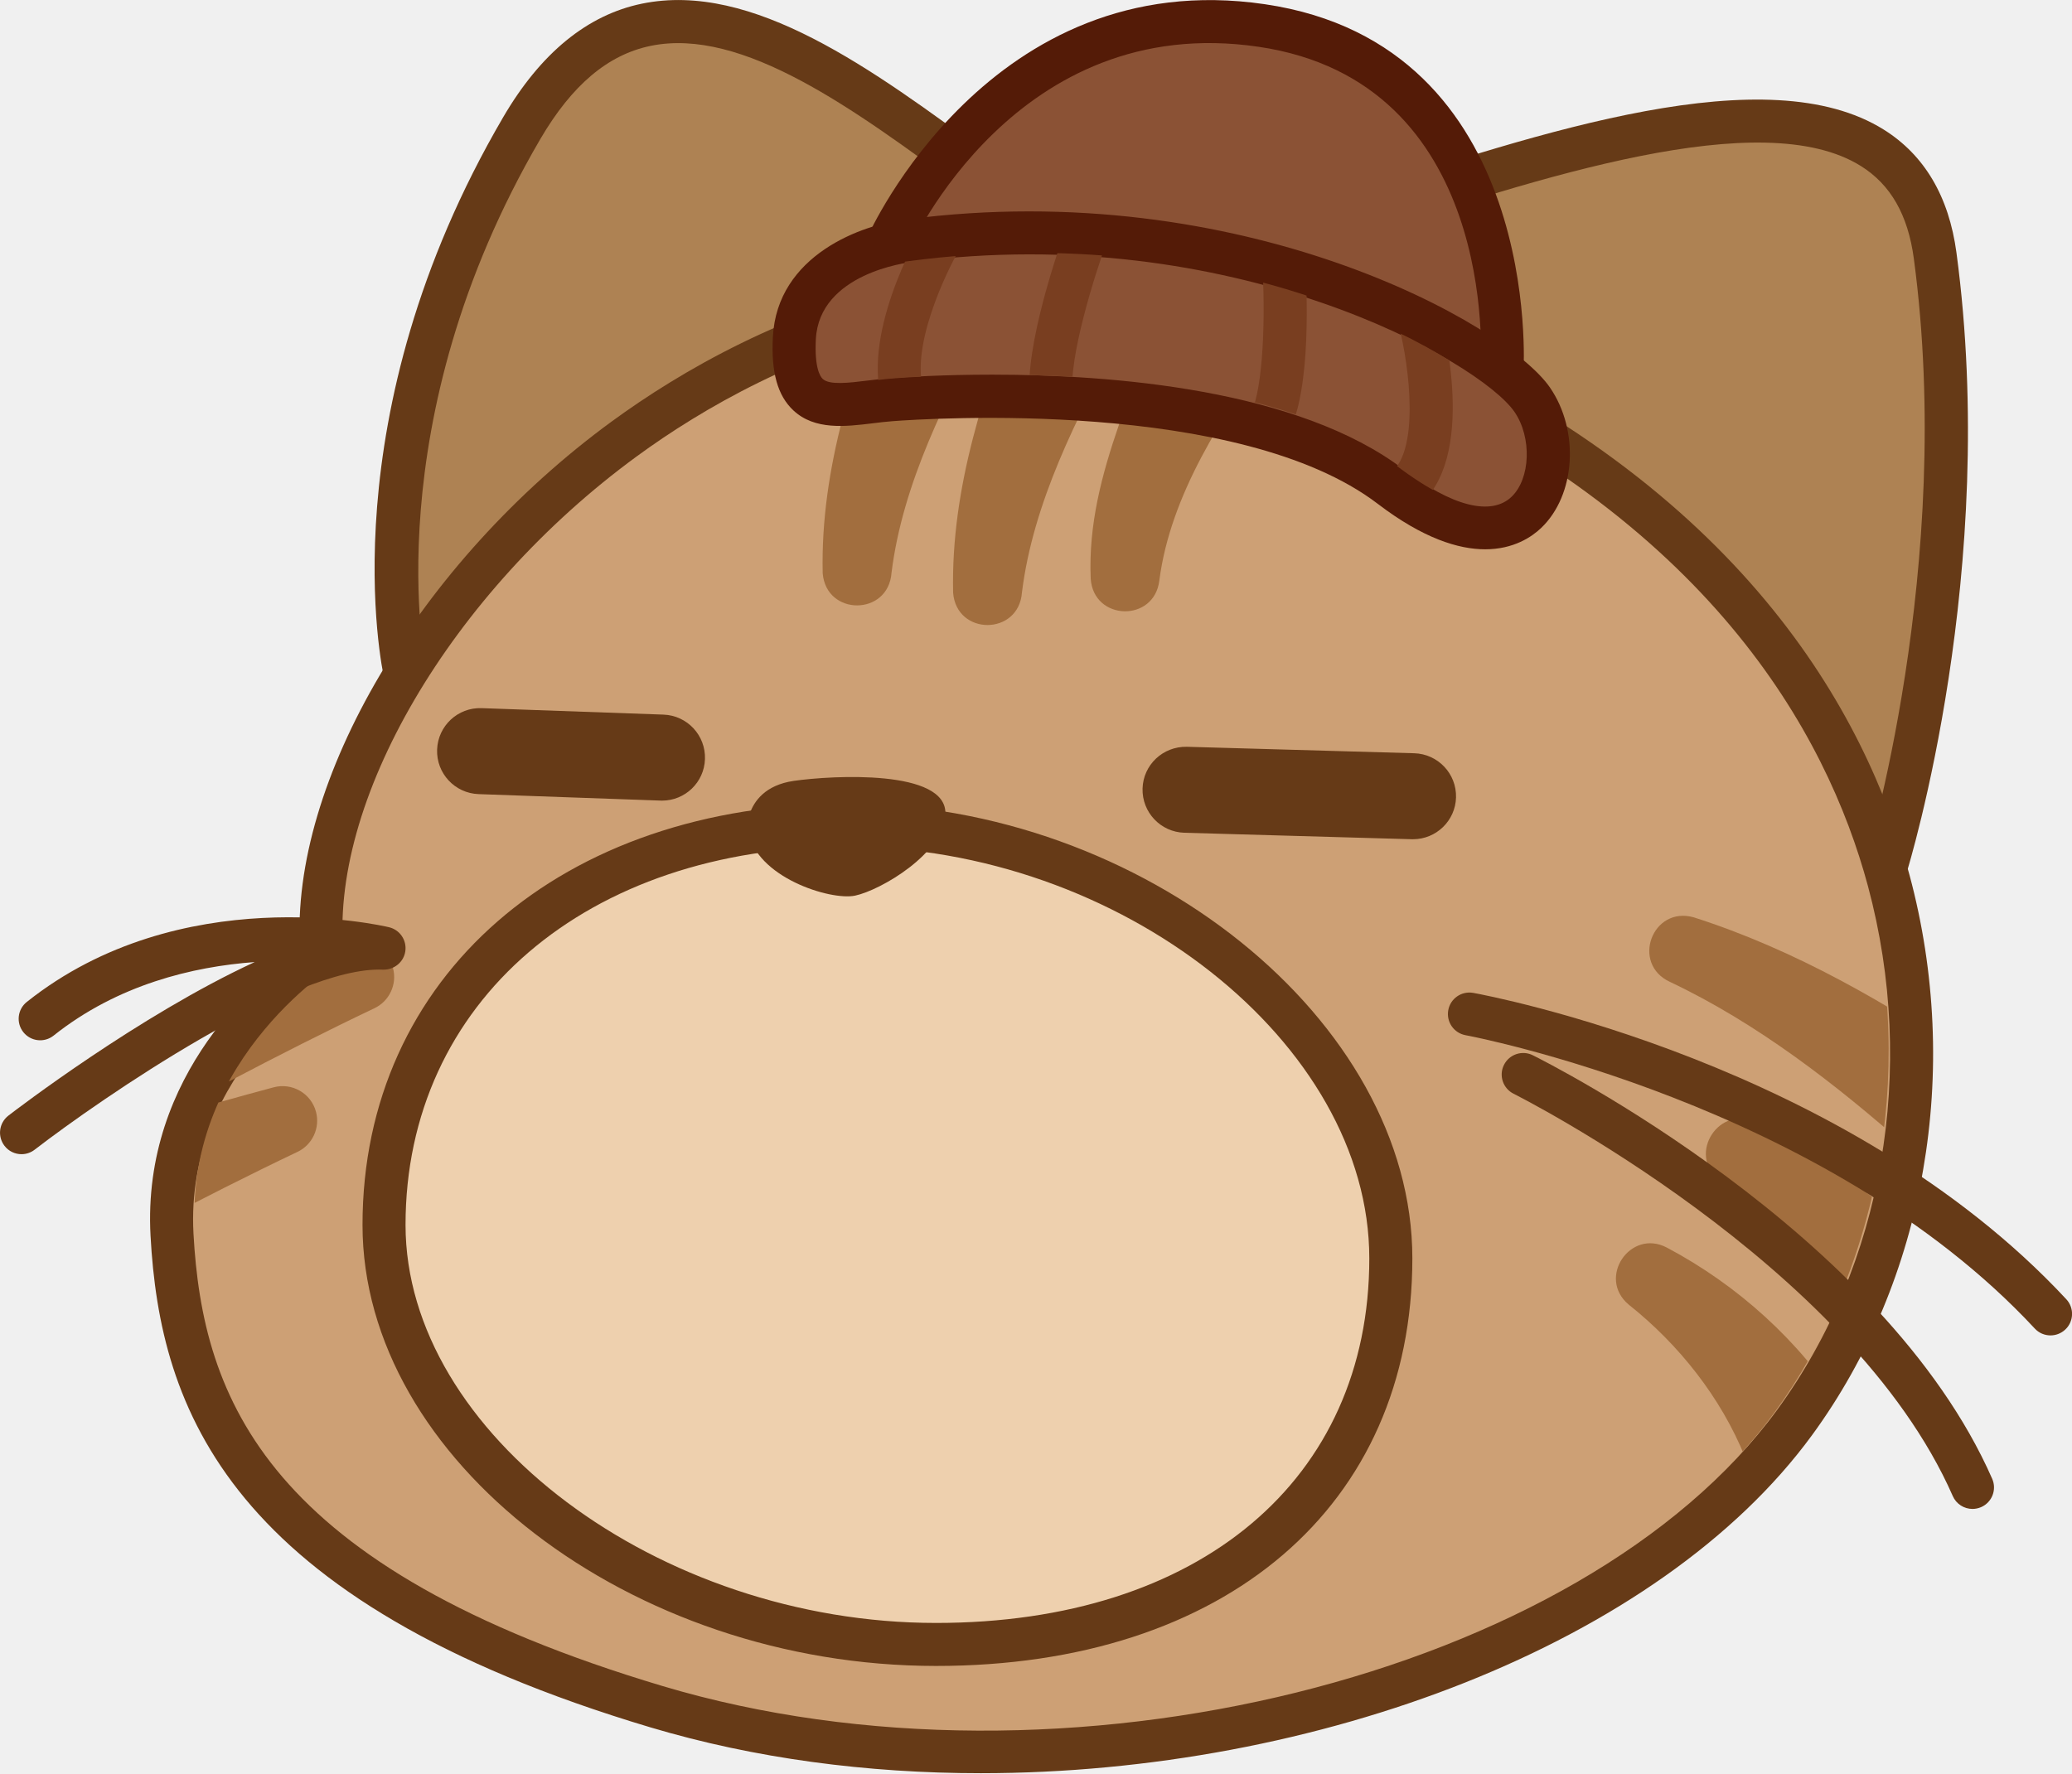
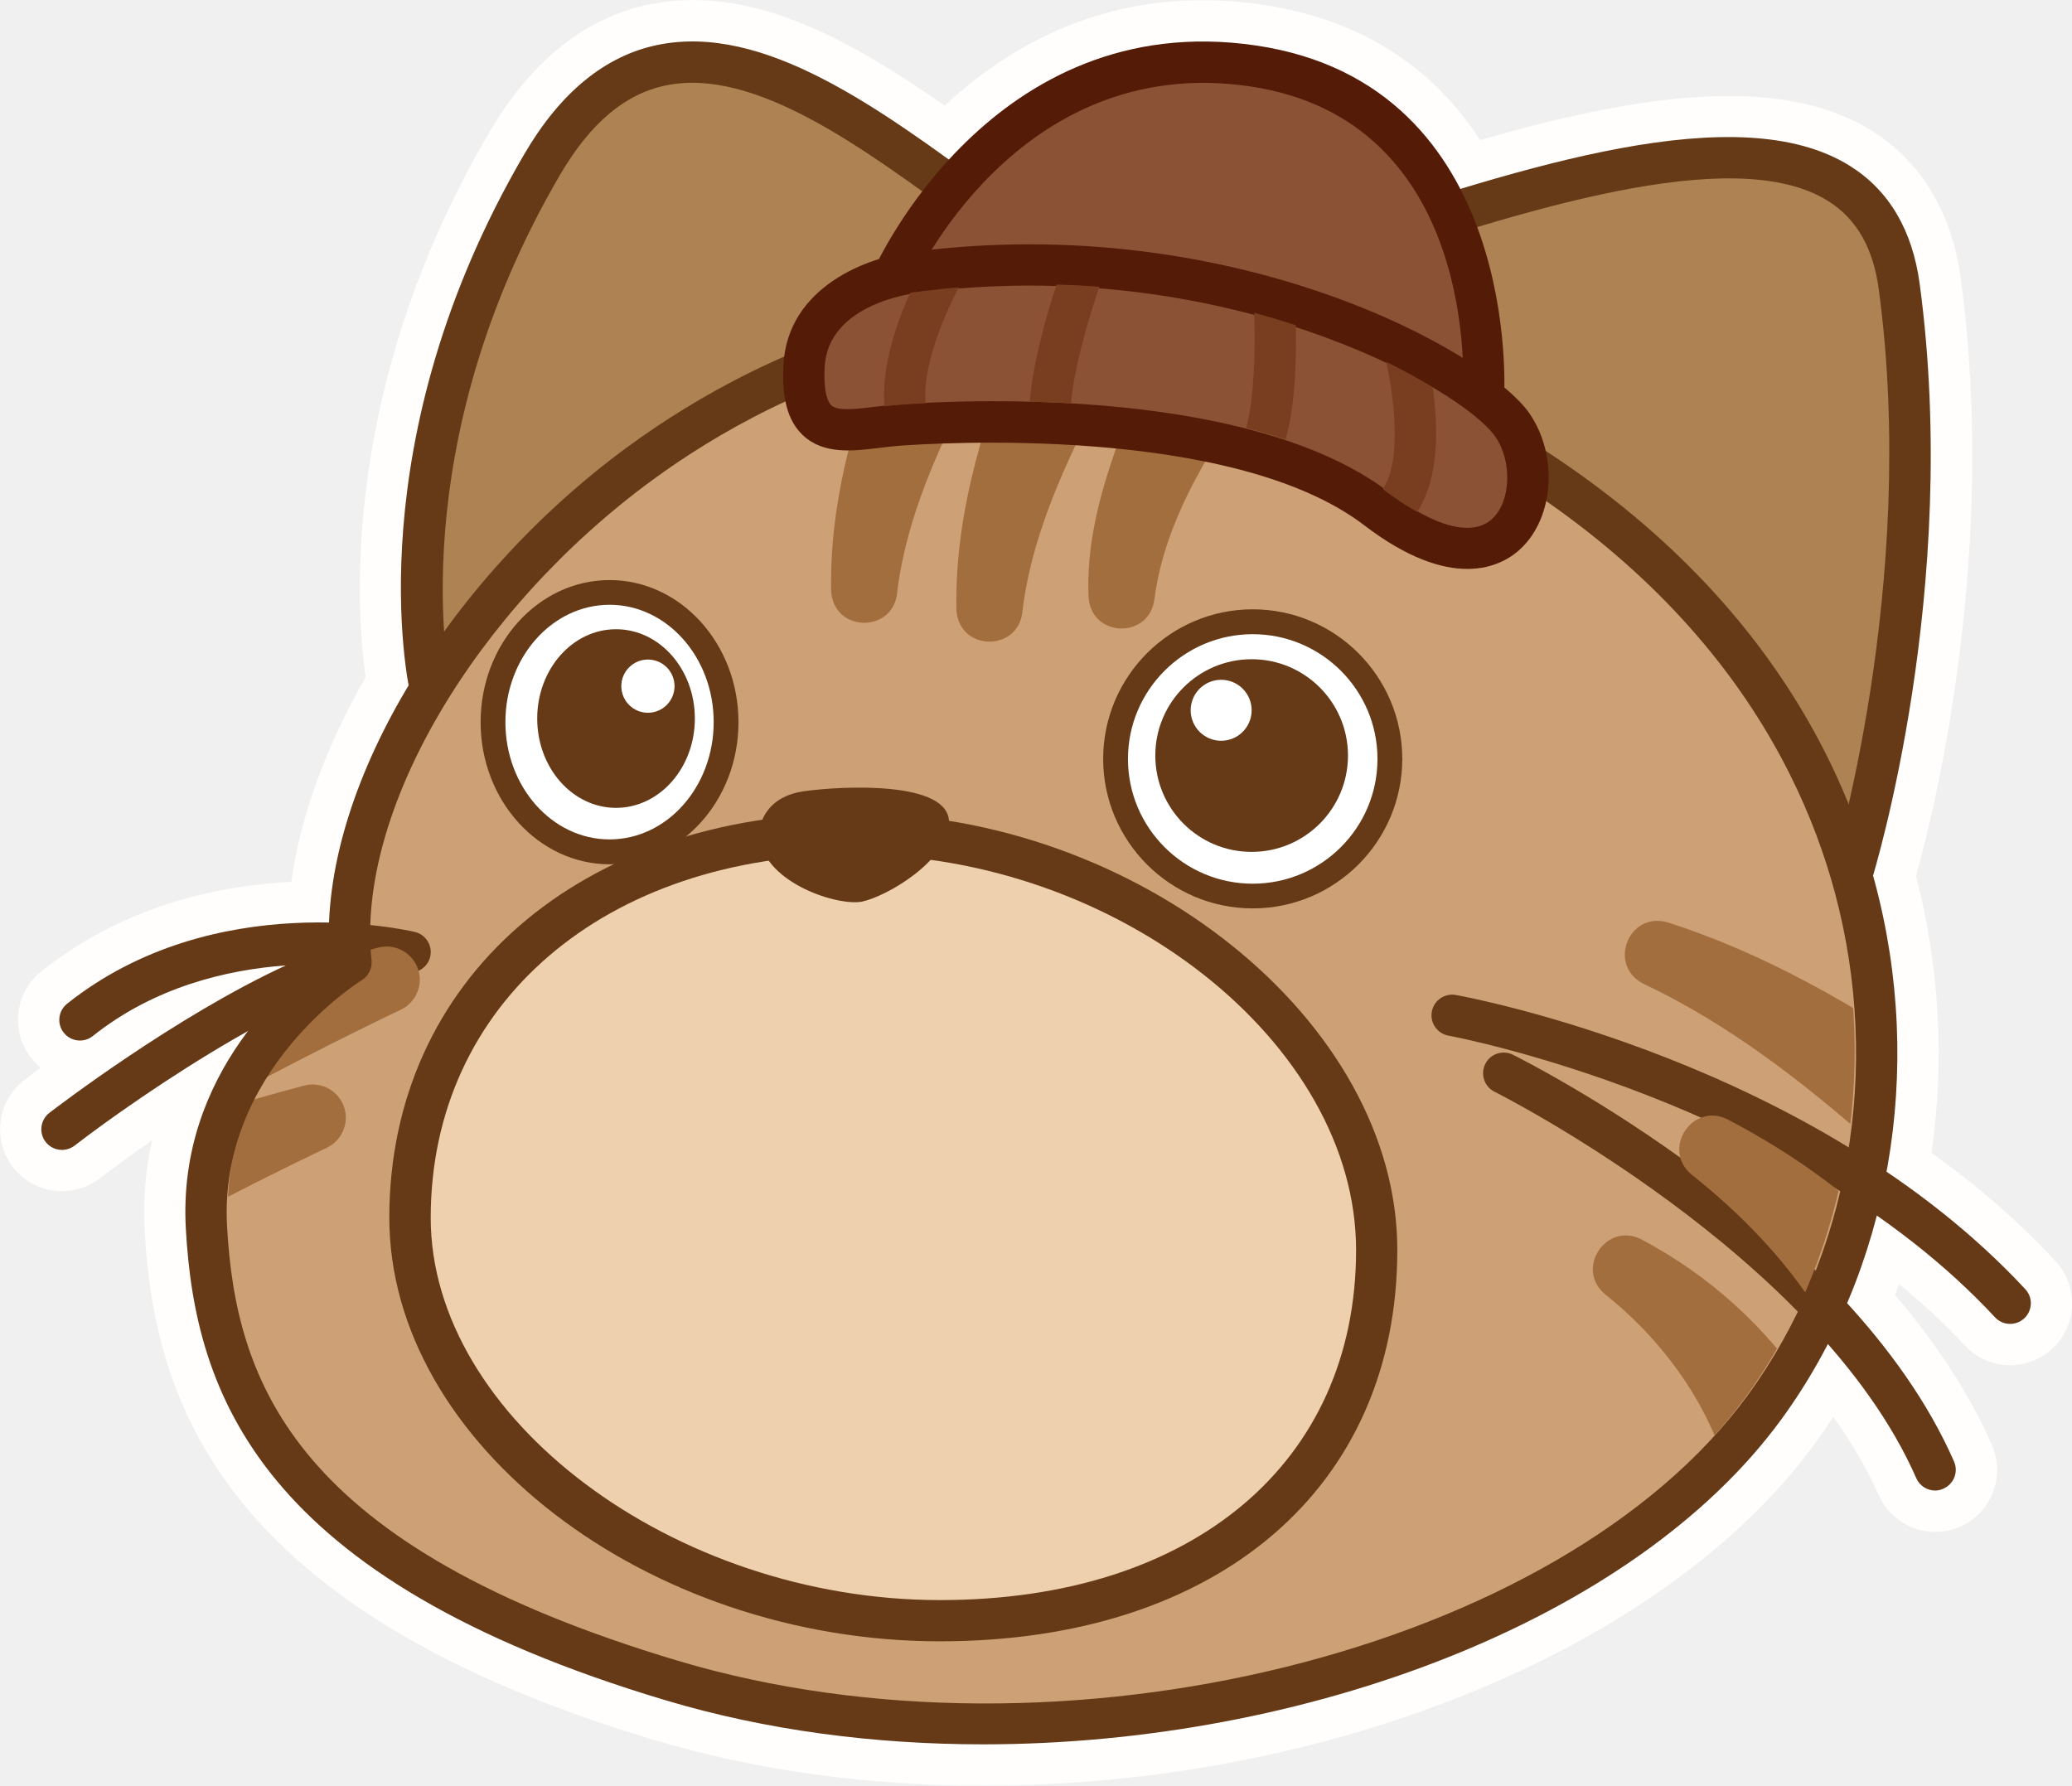
- <svg xmlns="http://www.w3.org/2000/svg" xmlns:xlink="http://www.w3.org/1999/xlink" version="1.1" id="_x31_11" x="0px" y="0px" viewBox="0 0 512 438.28" style="enable-background:new 0 0 512 438.28;" xml:space="preserve">
+ <svg xmlns="http://www.w3.org/2000/svg" xmlns:xlink="http://www.w3.org/1999/xlink" version="1.1" id="圖層_1" x="0px" y="0px" viewBox="0 0 250.78 216.12" style="enable-background:new 0 0 250.78 216.12;" xml:space="preserve">
  <style type="text/css">
- 	.st0{fill:#AE8253;}
- 	.st1{fill:#663A17;}
- 	.st2{fill:#CDA075;}
- 	.st3{fill:#EED0AE;}
- 	.st4{clip-path:url(#SVGID_00000127024825096454697840000002883298463040772253_);}
- 	.st5{fill:#A26E3E;}
- 	.st6{clip-path:url(#SVGID_00000101806371843185725810000014333115965126908047_);}
- 	.st7{clip-path:url(#SVGID_00000152244481313708218090000004569955858165807001_);}
- 	.st8{clip-path:url(#SVGID_00000034090827588012991640000009683425695336578466_);}
- 	.st9{clip-path:url(#SVGID_00000183958654105795641280000013484750771232098960_);}
- 	.st10{clip-path:url(#SVGID_00000092454024380864404040000013513856759842560924_);}
- 	.st11{clip-path:url(#SVGID_00000016764650024760245690000013818400358844479647_);}
- 	.st12{clip-path:url(#SVGID_00000157290865874745786300000003075628872153634736_);}
- 	.st13{fill:#8B5235;}
- 	.st14{fill:#541B07;}
- 	.st15{clip-path:url(#SVGID_00000129884530168470783070000004095744820506981555_);}
- 	.st16{fill:#793E20;}
- 	.st17{clip-path:url(#SVGID_00000050656262303077354030000014034815190068469677_);}
- 	.st18{clip-path:url(#SVGID_00000116935752279885720870000005798342746602220464_);}
- 	.st19{clip-path:url(#SVGID_00000058563485907874102590000004339320045288399268_);}
+ 	.st0{fill:#FFFEFD;}
+ 	.st1{fill:#AE8253;}
+ 	.st2{fill:#663A17;}
+ 	.st3{fill:#CDA075;}
+ 	.st4{fill:#EED0AE;}
+ 	.st5{fill:#FFFFFF;}
+ 	.st6{clip-path:url(#SVGID_00000103950720816588870070000011505678314918496909_);}
+ 	.st7{fill:#A26E3E;}
+ 	.st8{fill:#8B5235;}
+ 	.st9{fill:#541B07;}
+ 	.st10{clip-path:url(#SVGID_00000147903616729775752080000002417485217350440119_);}
+ 	.st11{fill:#793E20;}
</style>
  <g>
    <g>
-       <g>
-         <path class="st0" d="M100.13,166.54c0,0-13.92-61.76,28.79-134.87s114.91,27.74,162.15,40.85" />
-         <path class="st1" d="M100.12,171.86c-2.43,0-4.62-1.68-5.18-4.14c-0.59-2.61-13.88-64.65,29.38-138.72     c9.26-15.86,20.8-25.31,34.28-28.09c27.35-5.64,56.96,16.17,85.6,37.28c17.71,13.06,34.45,25.39,48.29,29.23     c2.83,0.78,4.49,3.71,3.7,6.55c-0.78,2.83-3.72,4.48-6.54,3.7c-15.73-4.37-33.23-17.26-51.75-30.91     c-26.76-19.72-54.43-40.11-77.14-35.42c-10.55,2.18-19.46,9.71-27.25,23.04c-41.04,70.26-28.32,130.43-28.19,131.03     c0.64,2.86-1.16,5.7-4.03,6.34C100.9,171.82,100.5,171.86,100.12,171.86z" />
-       </g>
-       <g>
-         <path class="st0" d="M465.89,214.71c0,0,22.79-73.36,12.29-151.54s-158.87,5.75-209.91,7.58" />
-         <path class="st1" d="M465.89,220.02c-0.52,0-1.05-0.08-1.58-0.24c-2.8-0.87-4.37-3.85-3.5-6.65     c0.22-0.72,22.31-73.22,12.1-149.26c-1.45-10.76-5.72-18.23-13.07-22.83c-24.46-15.31-79.67,2.9-124.03,17.53     c-27.52,9.07-51.28,16.91-67.35,17.49c-2.99,0.08-5.4-2.19-5.5-5.12s2.19-5.4,5.12-5.5c14.56-0.52,38.77-8.51,64.41-16.96     c48.9-16.13,104.31-34.41,133-16.44c10.05,6.29,16.1,16.53,17.96,30.42c10.53,78.44-11.54,150.79-12.49,153.83     C470.26,218.56,468.16,220.02,465.89,220.02z" />
-       </g>
-       <g>
-         <path class="st2" d="M79.69,237.07c0,0-39.63,23.89-37.19,68.13c2.44,44.25,21.63,87.32,119.71,116.63s230.91-1.45,281.22-70.22     s45.6-199.79-100.98-264.21S71.55,160.52,79.69,237.07z" />
-       </g>
-       <g>
-         <path class="st3" d="M343.68,311.04c0,56.82-42.91,95.41-112.38,95.41S94.9,359.57,94.9,302.76s44.83-98.81,114.3-98.81     S343.68,254.22,343.68,311.04z" />
-         <path class="st1" d="M231.3,411.77c-75.5,0-141.72-50.94-141.72-109.01c0-61.31,49.19-104.12,119.62-104.12     c73.17,0,139.8,53.57,139.8,112.4C348.99,372.24,302.8,411.77,231.3,411.77z M209.19,209.27c-64.17,0-108.98,38.44-108.98,93.49     c0,51.49,62.48,98.38,131.09,98.38c65.04,0,107.06-35.37,107.06-90.1C338.36,257.78,276.8,209.27,209.19,209.27z" />
-       </g>
-       <g>
-         <path class="st1" d="M242.37,438.28c-28.02,0-55.85-3.62-81.68-11.34C56.05,395.66,39.54,348,37.2,305.5     c-2.22-40.3,27.45-64.46,36.94-71.12c-2.47-41.21,29.37-95.36,76.97-130.17c34.04-24.89,104.44-60.8,193.49-21.66     c85.58,37.61,116.45,93.5,127.26,133.77c12.98,48.3,3.96,100.05-24.13,138.45C409.95,406.39,325.42,438.27,242.37,438.28z      M82.44,241.62c-0.55,0.34-36.85,22.98-34.63,63.29c2.25,40.76,17.85,82.52,115.92,111.83c98.56,29.46,227.26-2.44,275.41-68.26     c26.21-35.82,34.6-84.2,22.45-129.42c-10.22-38.01-39.55-90.87-121.28-126.79c-84.17-37-150.75-3.03-182.94,20.51     c-46,33.63-76.45,85.66-72.4,123.72C85.2,238.56,84.21,240.55,82.44,241.62z" />
-       </g>
+       <path class="st0" d="M248.78,152.63c-4.33-4.66-9.37-9.06-15-13.1c1.6-11.1,0.96-22.6-1.88-33.49c2.41-8.64,9.86-39.23,5.42-72.32    c-1.07-7.96-4.79-14.15-10.75-17.88c-11.42-7.15-29.23-4.14-47.43,1.12c-5.02-7.77-13.18-14.45-26.42-16.4    C135.33-2,122.7,4.99,114.33,12.79C102.65,4.62,90.68-1.96,78.58,0.54c-7.79,1.61-14.33,6.85-19.43,15.59    c-17.87,30.59-16.09,57.35-14.9,65.84c-4.83,8.43-7.89,16.87-8.99,24.76c-8.98,0.46-20.32,2.93-30.26,10.84    c-3.23,2.58-3.77,7.3-1.19,10.54c0.34,0.42,0.71,0.8,1.11,1.13c-1.16,0.86-1.87,1.4-1.99,1.5c-3.27,2.52-3.89,7.24-1.36,10.52    c1.43,1.86,3.6,2.92,5.94,2.92c1.65,0,3.27-0.55,4.58-1.56c1.68-1.29,3.85-2.88,6.32-4.6c-0.8,3.57-1.1,7.24-0.9,10.95    c1.13,20.45,9.16,45.94,61.64,61.62c12.31,3.68,25.72,5.55,39.84,5.54c42.1,0,82.53-16.61,100.61-41.32    c0.79-1.07,1.55-2.18,2.28-3.31c2.29,3.18,4.12,6.33,5.48,9.42c1.2,2.73,3.89,4.49,6.87,4.49c1.04,0,2.06-0.21,3.01-0.63    c1.83-0.81,3.25-2.28,3.97-4.14c0.73-1.87,0.69-3.9-0.12-5.74c-2.66-6.07-6.61-12.17-11.74-18.16c0.17-0.44,0.33-0.88,0.49-1.32    c2.92,2.38,5.58,4.87,7.96,7.43c1.41,1.52,3.42,2.39,5.49,2.39c1.9,0,3.71-0.71,5.11-2.01c1.47-1.36,2.32-3.22,2.39-5.22    C250.85,156.01,250.14,154.1,248.78,152.63z" />
+     </g>
+     <g>
      <g>
        <g>
+           <path class="st1" d="M52.09,83.34c0,0-6.55-29.04,13.54-63.43s54.04,13.05,76.26,19.21" />
+           <path class="st2" d="M52.08,85.84c-1.14,0-2.17-0.79-2.44-1.95c-0.28-1.23-6.53-30.4,13.82-65.24      c4.36-7.46,9.78-11.9,16.12-13.21c12.86-2.65,26.79,7.61,40.26,17.53c8.33,6.14,16.2,11.94,22.71,13.75      c1.33,0.37,2.11,1.75,1.74,3.08s-1.75,2.11-3.08,1.74c-7.4-2.05-15.62-8.12-24.34-14.54c-12.58-9.27-25.6-18.86-36.28-16.66      c-4.96,1.02-9.15,4.57-12.82,10.84C48.42,54.32,54.46,82.51,54.53,82.79c0.3,1.35-0.54,2.68-1.89,2.99      C52.45,85.82,52.27,85.84,52.08,85.84z" />
+         </g>
+         <g>
+           <path class="st1" d="M224.1,105.99c0,0,10.72-34.5,5.78-71.27s-74.71,2.7-98.72,3.56" />
+           <path class="st2" d="M224.1,108.49c-0.25,0-0.5-0.04-0.74-0.11c-1.32-0.41-2.06-1.81-1.65-3.13      c0.11-0.34,10.49-34.43,5.69-70.19c-0.68-5.06-2.69-8.57-6.15-10.74c-11.5-7.2-37.47,1.36-58.33,8.24      c-12.94,4.27-24.12,7.95-31.68,8.23c-1.38,0.03-2.54-1.03-2.59-2.41c-0.05-1.38,1.03-2.54,2.41-2.59      c6.85-0.25,18.23-4,30.29-7.98c22.99-7.58,49.06-16.18,62.55-7.73c4.73,2.96,7.57,7.77,8.45,14.31      c4.95,36.89-5.43,70.91-5.87,72.34C226.15,107.8,225.17,108.49,224.1,108.49z" />
+         </g>
+         <g>
+           <path class="st3" d="M42.48,116.51c0,0-18.64,11.23-17.49,32.04c1.15,20.81,10.17,41.06,56.3,54.85s108.6-0.68,132.26-33.02      s21.45-93.96-47.49-124.26S38.65,80.51,42.48,116.51z" />
+         </g>
+         <g>
+           <path class="st4" d="M166.63,151.29c0,26.72-20.18,44.87-52.85,44.87s-64.15-22.04-64.15-48.77s21.08-46.47,53.75-46.47      S166.63,124.57,166.63,151.29z" />
+           <path class="st2" d="M113.77,198.66c-35.5,0-66.65-23.96-66.65-51.27c0-28.83,23.13-48.97,56.25-48.97      c34.41,0,65.75,25.2,65.75,52.86C169.13,180.07,147.4,198.66,113.77,198.66z M103.38,103.43c-30.18,0-51.25,18.08-51.25,43.97      c0,24.21,29.38,46.27,61.65,46.27c30.59,0,50.35-16.63,50.35-42.37C164.13,126.24,135.17,103.43,103.38,103.43z" />
+         </g>
+         <g>
+           <g>
+             <path class="st2" d="M7.5,139.18c-0.75,0-1.49-0.33-1.98-0.97c-0.84-1.09-0.64-2.66,0.45-3.51       c0.85-0.65,15.23-11.67,28.63-17.85c-7.19,0.53-15.91,2.61-23.37,8.55c-1.08,0.86-2.65,0.68-3.51-0.4       c-0.86-1.08-0.68-2.65,0.4-3.51c17.85-14.21,41.11-8.92,42.09-8.69c1.25,0.3,2.08,1.5,1.9,2.78c-0.18,1.28-1.32,2.19-2.59,2.15       c-10.36-0.48-32.74,14.95-40.49,20.93C8.57,139.01,8.03,139.18,7.5,139.18z" />
+           </g>
+           <g>
+             <path class="st2" d="M243.29,160.24c-0.67,0-1.34-0.27-1.83-0.8c-24.4-26.25-65.73-34.02-66.15-34.09       c-1.36-0.25-2.26-1.55-2.01-2.91c0.25-1.36,1.55-2.26,2.91-2.01c1.76,0.32,43.37,8.12,68.92,35.61       c0.94,1.01,0.88,2.59-0.13,3.53C244.51,160.02,243.9,160.24,243.29,160.24z" />
+           </g>
+           <g>
+             <path class="st2" d="M234.22,180.41c-0.96,0-1.88-0.56-2.29-1.5c-11.87-27.04-50.65-46.57-51.04-46.77       c-1.24-0.61-1.74-2.12-1.13-3.35c0.61-1.24,2.11-1.74,3.35-1.13c1.66,0.83,40.79,20.52,53.39,49.23       c0.56,1.26-0.02,2.74-1.28,3.29C234.9,180.34,234.56,180.41,234.22,180.41z" />
+           </g>
+           <g>
+             <path class="st2" d="M91.94,101.54c-0.1-0.68-0.02-1.37,0.21-2.02c0.46-1.31,1.72-3.25,5.09-3.74       c4.51-0.65,17.79-1.36,17.62,3.83c-0.15,4.59-7.51,8.87-10.49,9.51C101.53,109.73,92.74,106.97,91.94,101.54z" />
+           </g>
          <g>
            <g>
-               <defs>
-                 <path id="SVGID_1_" d="M340.23,91.72C482.97,154.45,487.55,282.04,438.56,349s-178.34,96.92-273.85,68.37         S50.52,346.89,48.14,303.81s36.21-66.35,36.21-66.35C76.42,162.92,197.49,28.99,340.23,91.72z" />
-               </defs>
-               <clipPath id="SVGID_00000155831703657428002470000008044352447718382980_">
-                 <use xlink:href="#SVGID_1_" style="overflow:visible;" />
-               </clipPath>
-               <g style="clip-path:url(#SVGID_00000155831703657428002470000008044352447718382980_);">
-                 <path class="st5" d="M244.5,78.69c-10.6,19.46-21.46,40.77-24.2,62.88c-0.77,10.72-16.17,10.76-17.01,0.09         c-0.58-26.22,7.95-50.73,17.06-74.83C228.39,49.42,253.37,61.66,244.5,78.69L244.5,78.69z" />
+               <g>
+                 <g>
+                   <circle class="st5" cx="151.62" cy="91.86" r="16.6" />
+                   <path class="st2" d="M151.62,109.95c-9.98,0-18.1-8.12-18.1-18.1s8.12-18.1,18.1-18.1s18.1,8.12,18.1,18.1          S161.6,109.95,151.62,109.95z M151.62,76.76c-8.32,0-15.1,6.77-15.1,15.1s6.77,15.1,15.1,15.1s15.1-6.77,15.1-15.1          S159.94,76.76,151.62,76.76z" />
+                 </g>
+                 <g>
+                   <circle class="st2" cx="151.49" cy="91.45" r="11.66" />
+                 </g>
+                 <g>
+                   <circle class="st5" cx="147.8" cy="85.97" r="3.69" />
+                 </g>
              </g>
-             </g>
-             <g>
-               <defs>
-                 <path id="SVGID_00000167382997989035922000000010215122796019132092_" d="M340.23,91.72         C482.97,154.45,487.55,282.04,438.56,349s-178.34,96.92-273.85,68.37S50.52,346.89,48.14,303.81s36.21-66.35,36.21-66.35         C76.42,162.92,197.49,28.99,340.23,91.72z" />
-               </defs>
-               <clipPath id="SVGID_00000116934068515901796920000002029366310677934221_">
-                 <use xlink:href="#SVGID_00000167382997989035922000000010215122796019132092_" style="overflow:visible;" />
-               </clipPath>
-               <g style="clip-path:url(#SVGID_00000116934068515901796920000002029366310677934221_);">
-                 <path class="st5" d="M276.73,83.54c-10.6,19.46-21.46,40.77-24.2,62.88c-0.77,10.72-16.17,10.76-17.01,0.09         c-0.58-26.22,7.95-50.73,17.06-74.83C260.62,54.28,285.6,66.52,276.73,83.54L276.73,83.54z" />
-               </g>
-             </g>
-             <g>
-               <defs>
-                 <path id="SVGID_00000031191941859546655820000012160612956345298343_" d="M340.23,91.72         C482.97,154.45,487.55,282.04,438.56,349s-178.34,96.92-273.85,68.37S50.52,346.89,48.14,303.81s36.21-66.35,36.21-66.35         C76.42,162.92,197.49,28.99,340.23,91.72z" />
-               </defs>
-               <clipPath id="SVGID_00000163766862087685246590000015628876907760030140_">
-                 <use xlink:href="#SVGID_00000031191941859546655820000012160612956345298343_" style="overflow:visible;" />
-               </clipPath>
-               <g style="clip-path:url(#SVGID_00000163766862087685246590000015628876907760030140_);">
-                 <path class="st5" d="M314.32,85.69c-12.25,17.09-25.11,36.64-27.84,57.77c-1.23,10.42-16.21,10.05-16.96-0.37         c-0.58-13.48,2.77-25.89,7-38.18c4.24-11.91,9.23-22.95,15.36-34.05C302.05,54.49,325.39,69.88,314.32,85.69L314.32,85.69z" />
-               </g>
-             </g>
-             <g>
-               <defs>
-                 <path id="SVGID_00000057843886983000211920000006873365497067175853_" d="M340.23,91.72         C482.97,154.45,487.55,282.04,438.56,349s-178.34,96.92-273.85,68.37S50.52,346.89,48.14,303.81s36.21-66.35,36.21-66.35         C76.42,162.92,197.49,28.99,340.23,91.72z" />
-               </defs>
-               <clipPath id="SVGID_00000004527503205564925100000009532825520176840104_">
-                 <use xlink:href="#SVGID_00000057843886983000211920000006873365497067175853_" style="overflow:visible;" />
-               </clipPath>
-               <g style="clip-path:url(#SVGID_00000004527503205564925100000009532825520176840104_);">
-                 <path class="st5" d="M431.18,360.08c-5.95-14.68-16.31-27.76-28.74-37.64c-7.85-6.61,0.42-18.82,9.44-14.08         c17.52,9.29,32.81,23.08,43.45,39.88C462.61,364.48,439.57,375.79,431.18,360.08L431.18,360.08z" />
-               </g>
-             </g>
-             <g>
-               <defs>
-                 <path id="SVGID_00000070107137357693444620000013340787971457154187_" d="M340.23,91.72         C482.97,154.45,487.55,282.04,438.56,349s-178.34,96.92-273.85,68.37S50.52,346.89,48.14,303.81s36.21-66.35,36.21-66.35         C76.42,162.92,197.49,28.99,340.23,91.72z" />
-               </defs>
-               <clipPath id="SVGID_00000091696125299555736940000002636543034765758866_">
-                 <use xlink:href="#SVGID_00000070107137357693444620000013340787971457154187_" style="overflow:visible;" />
-               </clipPath>
-               <g style="clip-path:url(#SVGID_00000091696125299555736940000002636543034765758866_);">
-                 <path class="st5" d="M457.27,326.91c-8.56-13.54-19.99-25.28-32.53-35.23c-7.92-6.53,0.2-18.83,9.29-14.21         c17.4,9.16,33.88,20.78,46.82,35.74c4.96,5.83,4.26,14.57-1.57,19.54C472.18,339.05,460.33,335.84,457.27,326.91         L457.27,326.91z" />
-               </g>
-             </g>
-             <g>
-               <defs>
-                 <path id="SVGID_00000025403155161308322510000009631923761265514378_" d="M340.23,91.72         C482.97,154.45,487.55,282.04,438.56,349s-178.34,96.92-273.85,68.37S50.52,346.89,48.14,303.81s36.21-66.35,36.21-66.35         C76.42,162.92,197.49,28.99,340.23,91.72z" />
-               </defs>
-               <clipPath id="SVGID_00000011740547107885900650000017113826202086976959_">
-                 <use xlink:href="#SVGID_00000025403155161308322510000009631923761265514378_" style="overflow:visible;" />
-               </clipPath>
-               <g style="clip-path:url(#SVGID_00000011740547107885900650000017113826202086976959_);">
-                 <path class="st5" d="M471.4,283.67c-17.8-15.73-37.2-30.77-58.73-40.97c-9.73-4.48-4.39-18.87,5.88-15.96         c25.15,8.05,47.88,21.28,69.67,35.95C503.32,274.29,486.05,295.89,471.4,283.67L471.4,283.67z" />
-               </g>
-             </g>
-             <g>
-               <defs>
-                 <path id="SVGID_00000111167999606371230350000015061248817268192442_" d="M340.23,91.72         C482.97,154.45,487.55,282.04,438.56,349s-178.34,96.92-273.85,68.37S50.52,346.89,48.14,303.81s36.21-66.35,36.21-66.35         C76.42,162.92,197.49,28.99,340.23,91.72z" />
-               </defs>
-               <clipPath id="SVGID_00000026150022995788727930000010846464018921727404_">
-                 <use xlink:href="#SVGID_00000111167999606371230350000015061248817268192442_" style="overflow:visible;" />
-               </clipPath>
-               <g style="clip-path:url(#SVGID_00000026150022995788727930000010846464018921727404_);">
-                 <path class="st5" d="M34.36,248.88c7.67-2.69,18.36-5.87,26.16-8.27c8.69-2.58,17.4-5.03,26.13-7.37         c4.55-1.22,9.24,1.48,10.46,6.04c1.08,4.04-0.93,8.2-4.58,9.92c-11.58,5.51-24.24,11.92-35.64,17.93         c-3.87,2.06-7.84,4.19-11.48,6.27c-6.48,3.69-14.73,1.42-18.42-5.06C22.77,261.11,26.43,251.51,34.36,248.88L34.36,248.88z" />
-               </g>
-             </g>
-             <g>
-               <defs>
-                 <path id="SVGID_00000025435920160307526820000002852828963868617877_" d="M340.23,91.72         C482.97,154.45,487.55,282.04,438.56,349s-178.34,96.92-273.85,68.37S50.52,346.89,48.14,303.81s36.21-66.35,36.21-66.35         C76.42,162.92,197.49,28.99,340.23,91.72z" />
-               </defs>
-               <clipPath id="SVGID_00000047031933135764223100000010051332317557979042_">
-                 <use xlink:href="#SVGID_00000025435920160307526820000002852828963868617877_" style="overflow:visible;" />
-               </clipPath>
-               <g style="clip-path:url(#SVGID_00000047031933135764223100000010051332317557979042_);">
-                 <path class="st5" d="M15.33,284.39c7.67-2.69,18.36-5.87,26.16-8.27c8.69-2.58,17.4-5.03,26.13-7.37         c4.55-1.22,9.24,1.48,10.46,6.04c1.08,4.04-0.93,8.2-4.58,9.92c-11.58,5.51-24.24,11.92-35.64,17.93         c-3.87,2.06-7.84,4.19-11.48,6.27c-6.48,3.69-14.73,1.42-18.42-5.06C3.74,296.62,7.4,287.02,15.33,284.39L15.33,284.39z" />
+               <g>
+                 <g>
+                   <ellipse class="st5" cx="73.78" cy="87.4" rx="14.11" ry="15.7" />
+                   <path class="st2" d="M73.78,104.61c-8.6,0-15.61-7.72-15.61-17.2s7-17.2,15.61-17.2c8.6,0,15.6,7.72,15.6,17.2          S82.38,104.61,73.78,104.61z M73.78,73.2c-6.95,0-12.61,6.37-12.61,14.2s5.65,14.2,12.61,14.2c6.95,0,12.6-6.37,12.6-14.2          S80.73,73.2,73.78,73.2z" />
+                 </g>
+                 <g>
+                   <ellipse class="st2" cx="74.56" cy="86.97" rx="9.54" ry="10.81" />
+                 </g>
+                 <g>
+                   <circle class="st5" cx="78.42" cy="83.05" r="3.22" />
+                 </g>
              </g>
            </g>
          </g>
        </g>
+         <g>
+           <defs>
+             <path id="SVGID_1_" d="M165,48.15c67.13,29.5,69.28,89.5,46.24,121s-83.87,45.58-128.79,32.16       c-44.92-13.43-53.7-33.15-54.82-53.41c-1.12-20.26,17.03-31.2,17.03-31.2C40.94,81.63,97.87,18.65,165,48.15z" />
+           </defs>
+           <clipPath id="SVGID_00000106122844642308634470000017793488308665399476_">
+             <use xlink:href="#SVGID_1_" style="overflow:visible;" />
+           </clipPath>
+           <g style="clip-path:url(#SVGID_00000106122844642308634470000017793488308665399476_);">
+             <path class="st7" d="M119.98,42.02c-4.99,9.15-10.09,19.17-11.38,29.57c-0.36,5.04-7.6,5.06-8,0.04       c-0.27-12.33,3.74-23.86,8.02-35.19C112.41,28.25,124.15,34.01,119.98,42.02L119.98,42.02z" />
+           </g>
+           <g style="clip-path:url(#SVGID_00000106122844642308634470000017793488308665399476_);">
+             <path class="st7" d="M135.14,44.3c-4.99,9.15-10.09,19.17-11.38,29.57c-0.36,5.04-7.6,5.06-8,0.04       c-0.27-12.33,3.74-23.86,8.02-35.19C127.57,30.54,139.31,36.3,135.14,44.3L135.14,44.3z" />
+           </g>
+           <g style="clip-path:url(#SVGID_00000106122844642308634470000017793488308665399476_);">
+             <path class="st7" d="M152.82,45.31c-5.76,8.04-11.81,17.23-13.09,27.17c-0.58,4.9-7.62,4.73-7.98-0.17       c-0.27-6.34,1.3-12.18,3.29-17.95c1.99-5.6,4.34-10.79,7.22-16.01C147.05,30.64,158.03,37.88,152.82,45.31L152.82,45.31z" />
+           </g>
+           <g style="clip-path:url(#SVGID_00000106122844642308634470000017793488308665399476_);">
+             <path class="st7" d="M207.78,174.35c-2.8-6.9-7.67-13.05-13.52-17.7c-3.69-3.11,0.2-8.85,4.44-6.62       c8.24,4.37,15.43,10.85,20.44,18.76C222.56,176.43,211.72,181.74,207.78,174.35L207.78,174.35z" />
+           </g>
+           <g style="clip-path:url(#SVGID_00000106122844642308634470000017793488308665399476_);">
+             <path class="st7" d="M220.05,158.75c-4.03-6.37-9.4-11.89-15.3-16.57c-3.72-3.07,0.1-8.86,4.37-6.68       c8.19,4.31,15.93,9.77,22.02,16.81c2.33,2.74,2,6.85-0.74,9.19C227.06,164.46,221.48,162.96,220.05,158.75L220.05,158.75z" />
+           </g>
+           <g style="clip-path:url(#SVGID_00000106122844642308634470000017793488308665399476_);">
+             <path class="st7" d="M226.69,138.42c-8.37-7.4-17.49-14.47-27.62-19.27c-4.57-2.11-2.07-8.88,2.76-7.51       c11.83,3.78,22.52,10.01,32.77,16.91C241.71,134.01,233.58,144.17,226.69,138.42L226.69,138.42z" />
+           </g>
+           <g style="clip-path:url(#SVGID_00000106122844642308634470000017793488308665399476_);">
+             <path class="st7" d="M21.16,122.06c3.61-1.27,8.63-2.76,12.3-3.89c4.09-1.21,8.18-2.37,12.29-3.47       c2.14-0.57,4.34,0.7,4.92,2.84c0.51,1.9-0.44,3.85-2.15,4.67c-5.45,2.59-11.4,5.61-16.76,8.43c-1.82,0.97-3.69,1.97-5.4,2.95       c-3.05,1.73-6.93,0.67-8.66-2.38C15.71,127.81,17.43,123.29,21.16,122.06L21.16,122.06z" />
+           </g>
+           <g style="clip-path:url(#SVGID_00000106122844642308634470000017793488308665399476_);">
+             <path class="st7" d="M12.21,138.76c3.61-1.27,8.63-2.76,12.3-3.89c4.09-1.21,8.18-2.37,12.29-3.47       c2.14-0.57,4.34,0.7,4.92,2.84c0.51,1.9-0.44,3.85-2.15,4.67c-5.45,2.59-11.4,5.61-16.76,8.43c-1.82,0.97-3.69,1.97-5.4,2.95       c-3.05,1.73-6.93,0.67-8.66-2.38C6.76,144.51,8.48,139.99,12.21,138.76L12.21,138.76z" />
+           </g>
+         </g>
+         <g>
+           <path class="st2" d="M118.98,211.13c-13.18,0-26.27-1.7-38.41-5.33c-49.21-14.71-56.97-37.12-58.08-57.11      c-1.05-18.95,12.91-30.31,17.37-33.45c-1.16-19.38,13.81-44.85,36.2-61.22c16.01-11.7,49.12-28.59,91-10.19      c40.25,17.69,54.76,43.97,59.85,62.91c6.1,22.71,1.86,47.05-11.35,65.11C197.79,196.14,158.04,211.13,118.98,211.13z       M43.77,118.65c-0.26,0.16-17.33,10.81-16.29,29.76c1.06,19.17,8.4,38.81,54.52,52.59c46.35,13.86,106.88-1.15,129.52-32.1      c12.32-16.85,16.27-39.6,10.56-60.86c-4.8-17.88-18.6-42.74-57.03-59.63c-39.58-17.4-70.89-1.42-86.03,9.65      c-21.63,15.82-35.95,40.29-34.05,58.18C45.07,117.21,44.6,118.14,43.77,118.65z" />
+         </g>
      </g>
      <g>
        <g>
-           <path class="st1" d="M5.32,285.28c-1.59,0-3.17-0.71-4.21-2.07c-1.79-2.33-1.36-5.66,0.96-7.46      c1.8-1.39,32.37-24.81,60.87-37.96c-15.29,1.13-33.84,5.56-49.7,18.18c-2.3,1.83-5.64,1.45-7.47-0.85      c-1.83-2.3-1.45-5.64,0.85-7.47c37.96-30.22,87.41-18.97,89.5-18.47c2.67,0.63,4.42,3.19,4.04,5.91s-2.78,4.64-5.5,4.58      c-21.99-0.99-69.62,31.8-86.1,44.5C7.59,284.92,6.45,285.28,5.32,285.28z" />
+           <path class="st8" d="M108.12,33.5c0,0,13.07-29.99,43.49-25.52s27.93,40.04,27.93,40.04" />
+           <path class="st9" d="M182.04,48.19l-4.99-0.35c0.09-1.36,1.94-33.32-25.8-37.39c-28.21-4.15-40.72,23.77-40.84,24.05l-4.58-2      c0.14-0.32,14.21-31.68,46.15-27C184.32,10.25,182.07,47.81,182.04,48.19z" />
        </g>
        <g>
-           <path class="st1" d="M506.69,330.07c-1.43,0-2.85-0.57-3.89-1.7c-51.88-55.81-139.77-72.34-140.65-72.5      c-2.89-0.53-4.8-3.29-4.28-6.18s3.29-4.8,6.18-4.28c3.74,0.68,92.22,17.28,146.54,75.72c2,2.15,1.88,5.51-0.27,7.51      C509.28,329.6,507.98,330.07,506.69,330.07z" />
-         </g>
-         <g>
-           <path class="st1" d="M487.41,372.96c-2.05,0-4-1.19-4.87-3.18c-25.24-57.5-107.69-99.03-108.52-99.44      c-2.63-1.31-3.7-4.5-2.39-7.12c1.31-2.63,4.49-3.7,7.12-2.4c3.53,1.75,86.73,43.64,113.53,104.69c1.18,2.69-0.04,5.82-2.73,7      C488.85,372.81,488.13,372.96,487.41,372.96z" />
-         </g>
-         <g>
-           <path class="st1" d="M184.87,205.26c-0.22-1.45-0.04-2.92,0.45-4.3c0.99-2.78,3.65-6.92,10.83-7.95      c9.59-1.38,37.82-2.9,37.46,8.14c-0.32,9.77-15.97,18.87-22.3,20.22C205.26,222.67,186.58,216.8,184.87,205.26z" />
-         </g>
-         <g>
-           <path class="st1" d="M349.17,207.43c-0.1,0-0.2,0-0.31,0l-56.2-1.6c-5.87-0.17-10.49-5.06-10.33-10.93      c0.17-5.87,5.04-10.43,10.93-10.32l56.2,1.6c5.87,0.17,10.49,5.06,10.33,10.93C359.63,202.86,354.9,207.43,349.17,207.43z" />
-         </g>
-         <g>
-           <path class="st1" d="M163.59,197.89c-0.13,0-0.26,0-0.39-0.01l-44.94-1.6c-5.87-0.21-10.46-5.14-10.25-11      c0.21-5.87,5.12-10.46,11-10.25l44.94,1.6c5.87,0.21,10.46,5.14,10.25,11C174.01,193.38,169.29,197.89,163.59,197.89z" />
-         </g>
-       </g>
-     </g>
-     <g>
-       <g>
-         <path class="st13" d="M219.28,60.57c0,0,27.8-63.77,92.48-54.27s59.39,85.14,59.39,85.14" />
-         <path class="st14" d="M376.46,91.8l-10.61-0.74c0.2-2.88,4.12-70.84-54.86-79.5c-59.79-8.79-85.77,48.69-86.84,51.14l-9.74-4.25     c0.29-0.67,30.18-67.39,98.13-57.41C381.3,11.13,376.52,91,376.46,91.8z" />
-       </g>
-       <g>
-         <path class="st13" d="M224.71,59.5c0,0-27.33,2.92-28.41,24.08s11.58,16.15,23.89,15.21c12.31-0.93,88.28-5.37,123.49,21.51     s45.53-6.1,34.94-21.51C368.04,83.38,303.43,49.18,224.71,59.5z" />
-         <path class="st14" d="M366.99,135.77c-6.55,0-15.31-2.67-26.54-11.24c-34.2-26.1-111.2-21.09-119.87-20.43     c-1.66,0.12-3.33,0.33-4.97,0.53c-6.69,0.81-14.27,1.74-19.55-3.18c-3.91-3.65-5.53-9.41-5.08-18.14     c1.04-20.28,22.06-27.89,33.09-29.09C306.92,43.39,372.18,80.03,383,95.78c7.35,10.7,6.35,26.6-2.18,34.72     C378.56,132.66,374.06,135.77,366.99,135.77z M245.11,92.6c29.62,0,75.7,3.56,101.79,23.48c11.87,9.06,21.57,11.51,26.59,6.73     c4.72-4.49,5.08-14.69,0.75-21c-8.59-12.5-69.7-47.41-148.84-37.04l-0.12,0.01c-1.01,0.11-22.84,2.77-23.68,19.07     c-0.36,7.08,1.07,9.22,1.71,9.82c1.66,1.54,6.42,0.97,11.02,0.4c1.8-0.22,3.63-0.44,5.45-0.58     C224.02,93.17,233.25,92.6,245.11,92.6z" />
-       </g>
-       <g>
-         <g>
-           <defs>
-             <path id="SVGID_00000175289664026958796160000015525002825002290623_" d="M224.71,64.52c0,0-23.06,2.27-23.25,20.49       c-0.15,13.78,7.06,9.44,19.36,8.51s88.66-5.59,123.87,21.29s36.37-5.16,28.41-14.05C359.95,86.07,303.43,54.2,224.71,64.52z" />
-           </defs>
-           <clipPath id="SVGID_00000116212478611373341820000018042191681740187827_">
-             <use xlink:href="#SVGID_00000175289664026958796160000015525002825002290623_" style="overflow:visible;" />
-           </clipPath>
-           <g style="clip-path:url(#SVGID_00000116212478611373341820000018042191681740187827_);">
-             <path class="st16" d="M218.33,100.32c-5.89-16.95,8.15-41.66,9.77-44.42l9.17,5.38c-3.71,6.34-12.54,25.09-8.9,35.55       L218.33,100.32z" />
-           </g>
+           <path class="st8" d="M110.68,32.99c0,0-12.85,1.37-13.36,11.33c-0.51,9.95,5.45,7.59,11.23,7.16s41.52-2.52,58.08,10.12      s21.41-2.87,16.43-10.12C178.08,44.23,147.7,28.14,110.68,32.99z" />
+           <path class="st9" d="M177.59,68.86c-3.08,0-7.2-1.25-12.48-5.29c-16.08-12.27-52.29-9.92-56.37-9.61      c-0.78,0.06-1.56,0.16-2.33,0.25c-3.15,0.39-6.71,0.82-9.2-1.5c-1.84-1.71-2.6-4.42-2.39-8.53      c0.49-9.54,10.38-13.12,15.56-13.68c38.96-5.1,69.65,12.14,74.74,19.55c3.46,5.03,2.99,12.51-1.03,16.33      C183.03,67.4,180.92,68.86,177.59,68.86z M120.27,48.56c13.93,0,35.6,1.68,47.87,11.04c5.58,4.26,10.14,5.41,12.51,3.16      c2.22-2.11,2.39-6.91,0.35-9.88c-4.04-5.88-32.77-22.3-70-17.42l-0.06,0.01c-0.47,0.05-10.74,1.3-11.13,8.97      c-0.17,3.33,0.51,4.34,0.8,4.62c0.78,0.73,3.02,0.45,5.18,0.19c0.84-0.1,1.71-0.21,2.56-0.27      C110.35,48.83,114.69,48.56,120.27,48.56z" />
        </g>
        <g>
          <defs>
-             <path id="SVGID_00000112617186774878603830000008882754748418480294_" d="M224.71,64.52c0,0-23.06,2.27-23.25,20.49       c-0.15,13.78,7.06,9.44,19.36,8.51s88.66-5.59,123.87,21.29s36.37-5.16,28.41-14.05C359.95,86.07,303.43,54.2,224.71,64.52z" />
+             <path id="SVGID_00000078035005163738281980000018226767627864881855_" d="M110.68,35.36c0,0-10.85,1.07-10.94,9.64       c-0.07,6.48,3.32,4.44,9.11,4c5.79-0.44,41.69-2.63,58.26,10.01s17.11-2.43,13.36-6.61C174.28,45.49,147.7,30.5,110.68,35.36z" />
          </defs>
-           <clipPath id="SVGID_00000006705653003661701050000001960184811585115839_">
-             <use xlink:href="#SVGID_00000112617186774878603830000008882754748418480294_" style="overflow:visible;" />
+           <clipPath id="SVGID_00000026880646641677681450000008264444541089936529_">
+             <use xlink:href="#SVGID_00000078035005163738281980000018226767627864881855_" style="overflow:visible;" />
          </clipPath>
-           <g style="clip-path:url(#SVGID_00000006705653003661701050000001960184811585115839_);">
-             <path class="st16" d="M254.53,98.94c-1.67-13.08,7.67-39.22,8.74-42.16l9.99,3.64c-2.66,7.31-9.32,28.25-8.19,37.17       L254.53,98.94z" />
+           <g style="clip-path:url(#SVGID_00000026880646641677681450000008264444541089936529_);">
+             <path class="st11" d="M107.67,52.19c-2.77-7.97,3.83-19.59,4.6-20.89l4.31,2.53c-1.74,2.98-5.9,11.8-4.19,16.72L107.67,52.19z" />
          </g>
-         </g>
-         <g>
-           <defs>
-             <path id="SVGID_00000026160582516566422800000009185468795757050042_" d="M224.71,64.52c0,0-23.06,2.27-23.25,20.49       c-0.15,13.78,7.06,9.44,19.36,8.51s88.66-5.59,123.87,21.29s36.37-5.16,28.41-14.05C359.95,86.07,303.43,54.2,224.71,64.52z" />
-           </defs>
-           <clipPath id="SVGID_00000160875954489961395880000008816015542509958274_">
-             <use xlink:href="#SVGID_00000026160582516566422800000009185468795757050042_" style="overflow:visible;" />
-           </clipPath>
-           <g style="clip-path:url(#SVGID_00000160875954489961395880000008816015542509958274_);">
-             <path class="st16" d="M316.97,109.23l-8.3-6.64c3.11-3.88,4.14-21.64,3.31-35.86l10.61-0.62       C323.05,74,324.01,100.44,316.97,109.23z" />
+           <g style="clip-path:url(#SVGID_00000026880646641677681450000008264444541089936529_);">
+             <path class="st11" d="M124.7,51.54c-0.78-6.15,3.61-18.44,4.11-19.83l4.7,1.71c-1.25,3.44-4.39,13.28-3.85,17.48L124.7,51.54z" />
          </g>
-         </g>
-         <g>
-           <defs>
-             <path id="SVGID_00000172427701637617104180000011252163688090292926_" d="M224.71,64.52c0,0-23.06,2.27-23.25,20.49       c-0.15,13.78,7.06,9.44,19.36,8.51s88.66-5.59,123.87,21.29s36.37-5.16,28.41-14.05C359.95,86.07,303.43,54.2,224.71,64.52z" />
-           </defs>
-           <clipPath id="SVGID_00000155845564864439001520000016500342444662469302_">
-             <use xlink:href="#SVGID_00000172427701637617104180000011252163688090292926_" style="overflow:visible;" />
-           </clipPath>
-           <g style="clip-path:url(#SVGID_00000155845564864439001520000016500342444662469302_);">
-             <path class="st16" d="M348.56,126.4l-5.54-9.07c8.05-4.92,5.24-26.96,2.62-36.86l10.28-2.72       C356.94,81.63,365.49,116.05,348.56,126.4z" />
+           <g style="clip-path:url(#SVGID_00000026880646641677681450000008264444541089936529_);">
+             <path class="st11" d="M154.06,56.38l-3.9-3.12c1.46-1.82,1.95-10.17,1.56-16.86l4.99-0.29       C156.93,39.82,157.37,52.25,154.06,56.38z" />
+           </g>
+           <g style="clip-path:url(#SVGID_00000026880646641677681450000008264444541089936529_);">
+             <path class="st11" d="M168.92,64.46l-2.61-4.27c3.79-2.31,2.46-12.68,1.23-17.34l4.83-1.28       C172.86,43.4,176.88,59.59,168.92,64.46z" />
          </g>
        </g>
      </g>
    </g>
  </g>
</svg>
